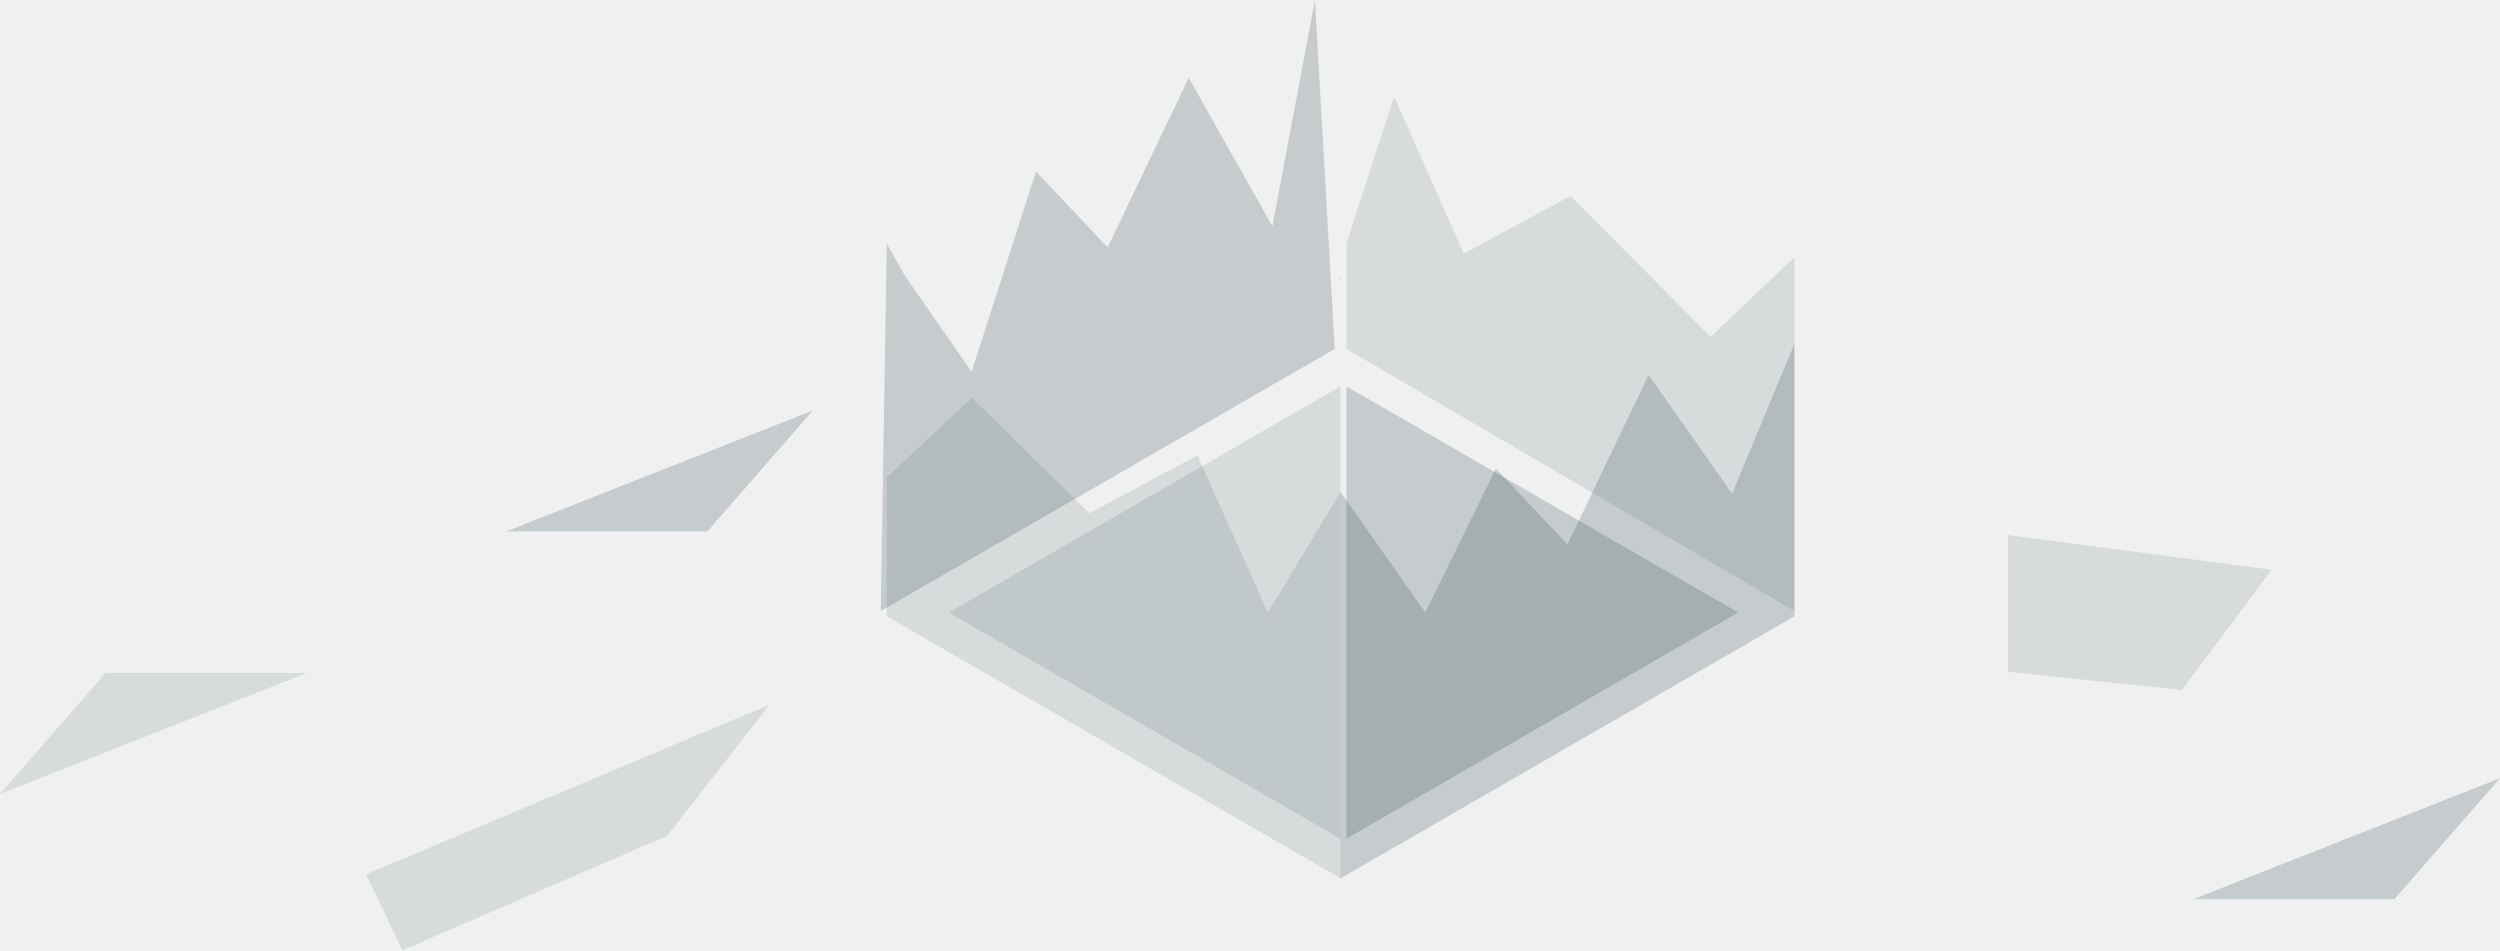
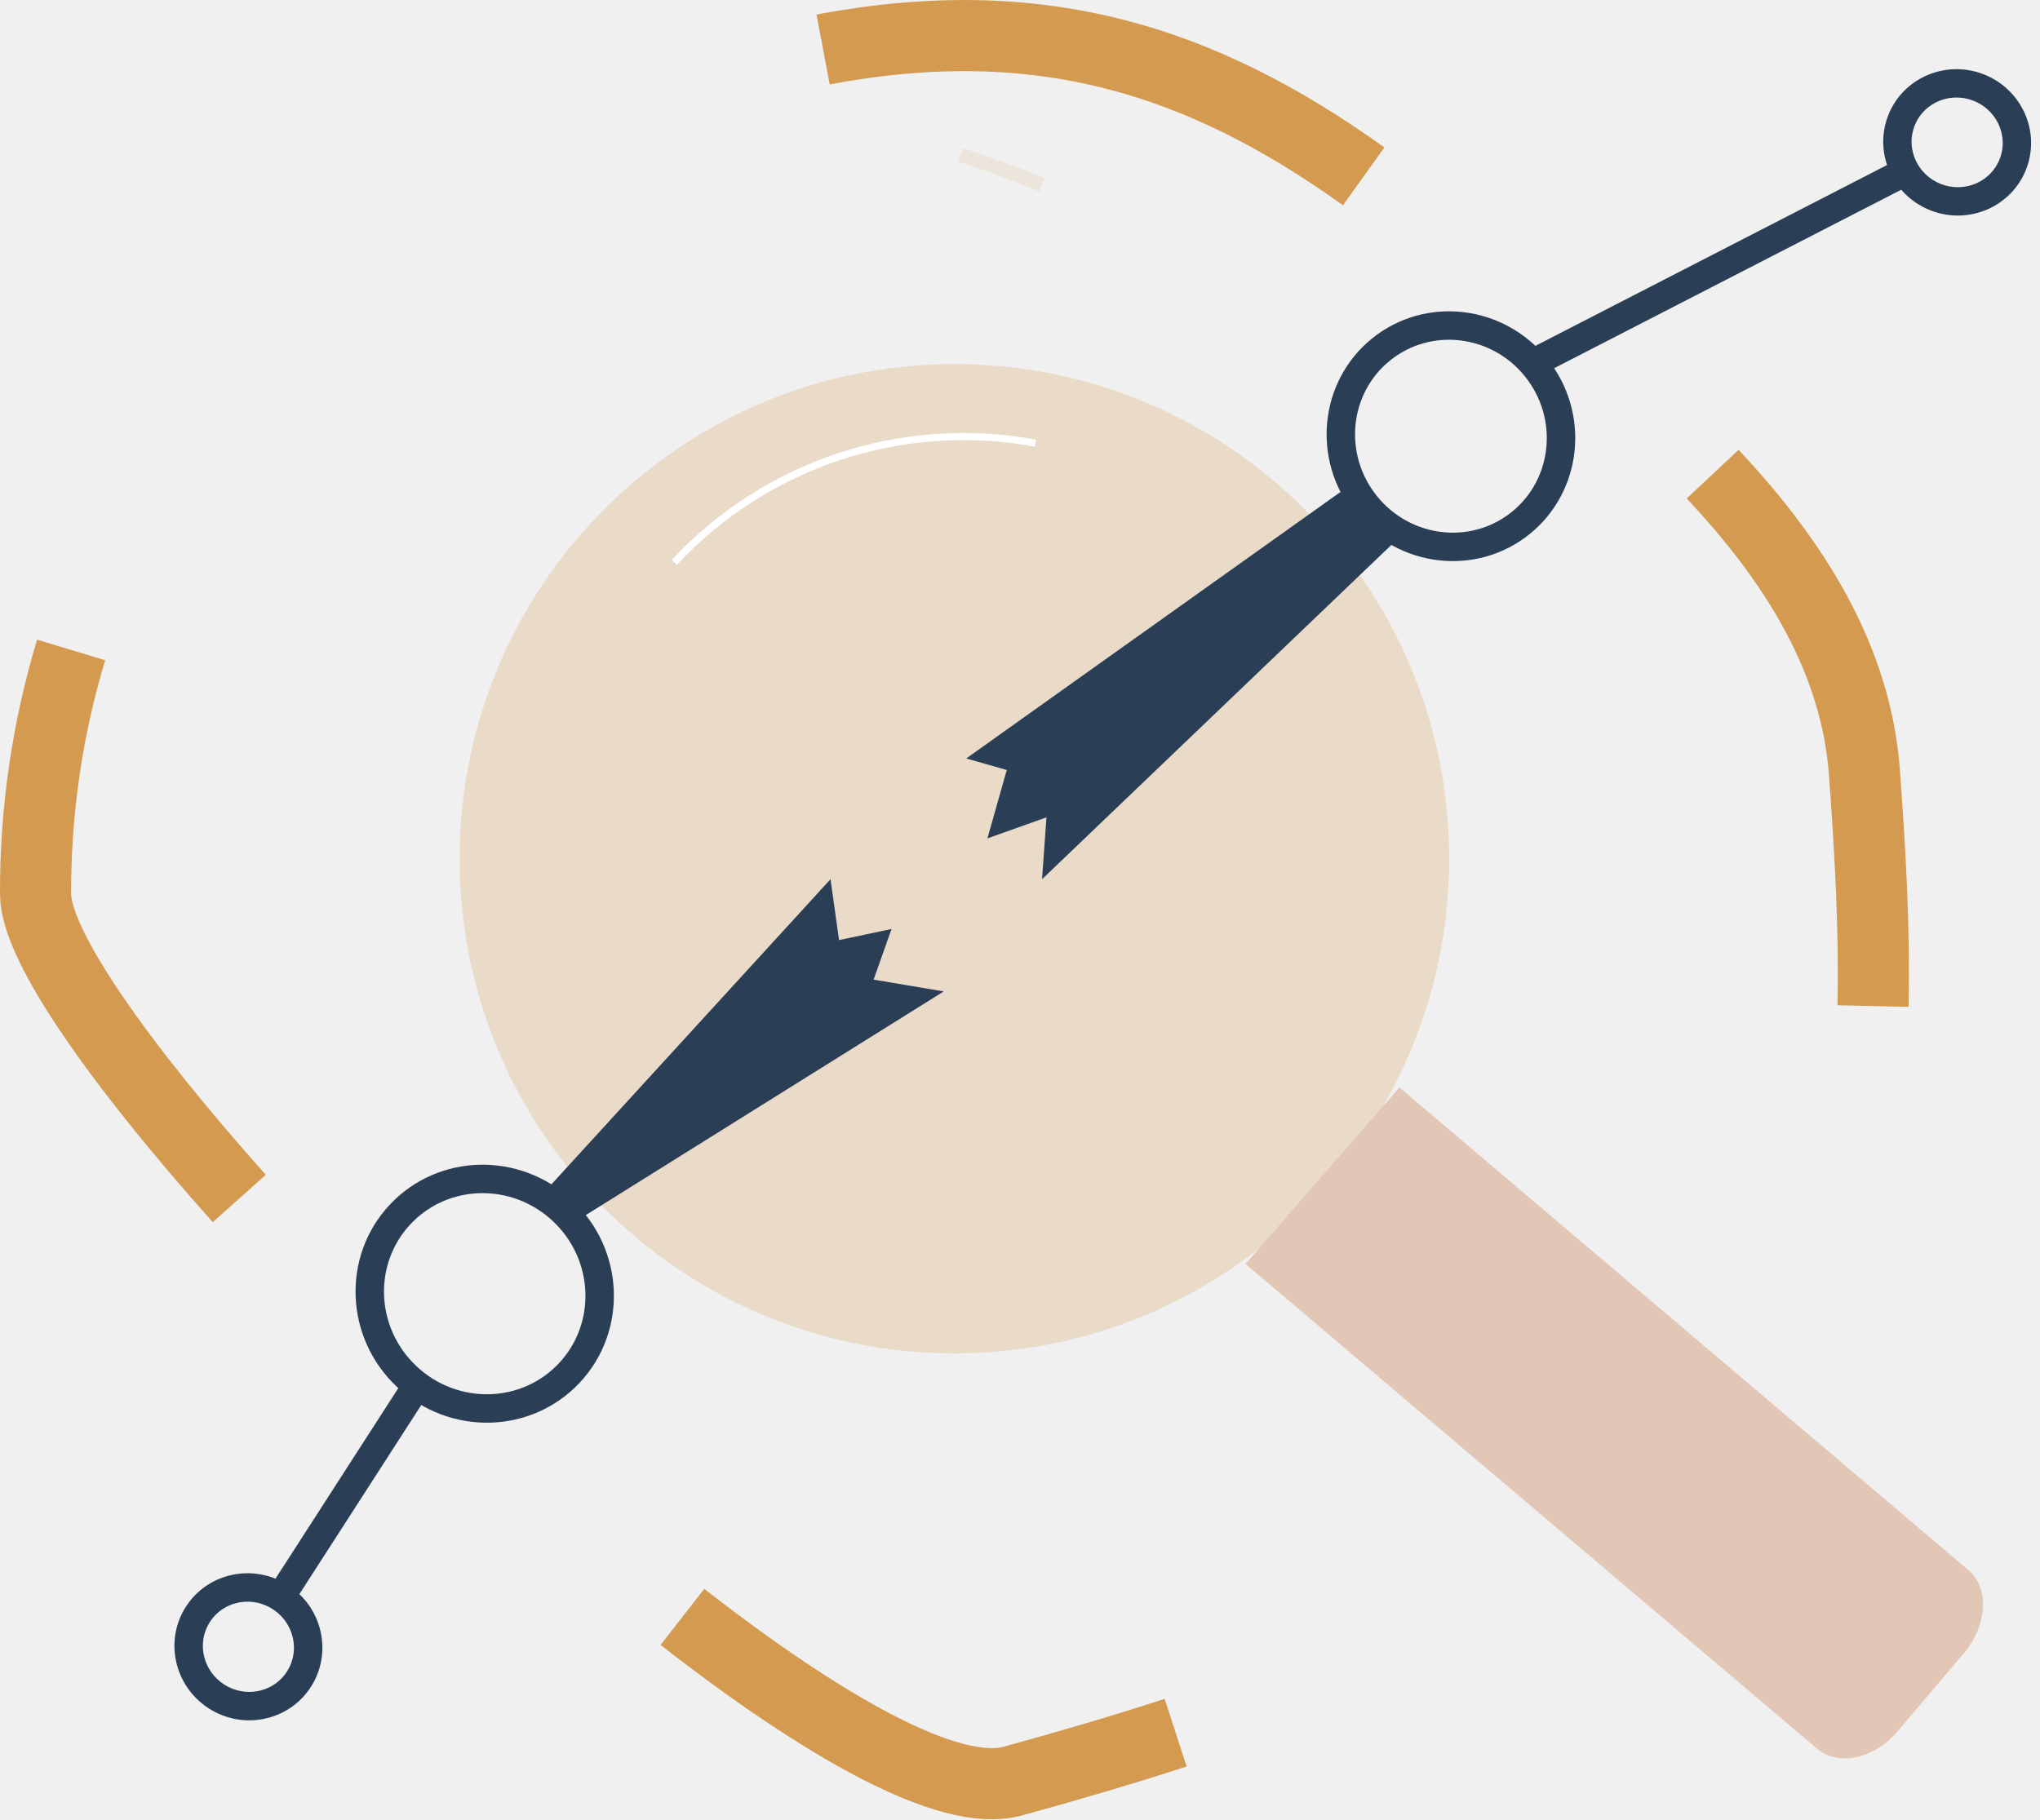
- <svg xmlns="http://www.w3.org/2000/svg" width="100%" height="100%" viewBox="0 0 328.395 124.82">
-   <g id="Group_1445" data-name="Group 1445" transform="translate(-220.425 -1197.622)">
-     <g id="Group_1444" data-name="Group 1444">
-       <g id="Group_1437" data-name="Group 1437" opacity="0.2">
-         <g id="Group_1434" data-name="Group 1434">
-           <g id="Group_1433" data-name="Group 1433">
-             <path id="Path_6800" data-name="Path 6800" d="M345.075,1251.534h0Z" fill="#1c3b40" />
-           </g>
-         </g>
-         <g id="Group_1436" data-name="Group 1436">
-           <g id="Group_1435" data-name="Group 1435">
-             <path id="Path_6801" data-name="Path 6801" d="M397.29,1248.375h0v59.414l51.454-29.707Z" fill="#1c3b40" />
-           </g>
-         </g>
+ <svg xmlns="http://www.w3.org/2000/svg" viewBox="0 0 143.4 127.92">
+   <defs>
+     <style>.cls-1,.cls-2,.cls-4,.cls-6{fill:none;stroke-miterlimit:10;}.cls-1,.cls-2{stroke:#d39a50;}.cls-1{stroke-width:5px;}.cls-2{opacity:0.13;}.cls-3{fill:#d39a50;opacity:0.25;}.cls-4{stroke:#fff;stroke-width:0.5px;}.cls-5{fill:#e3c7b6;}.cls-6{stroke:#2a3f55;stroke-width:2px;}.cls-7{fill:#2a3f55;}</style>
+   </defs>
+   <g id="Layer_2" data-name="Layer 2">
+     <g id="Layer_1-2" data-name="Layer 1">
+       <g id="suurennuslasi">
+         <path class="cls-1" d="M82.64,121.83c-3.57,1.16-7.38,2.29-11.47,3.41-4.44,1.21-13.29-3.83-23.2-11.55" />
+         <path class="cls-1" d="M120.39,33.34c5.76,6.14,10.09,13,10.67,21,.43,5.84.72,11.29.6,16.4" />
+         <path class="cls-1" d="M57.86,3.48c15.3-2.89,26.65.79,38,8.92" />
+         <path class="cls-1" d="M16.82,84.27C8.4,74.83,2.5,66.49,2.5,62.86A58.66,58.66,0,0,1,5,45.7" />
+         <path class="cls-2" d="M67.51,10.9q2.82.9,5.74,2.09" />
+         <circle class="cls-3" cx="67.09" cy="60.38" r="34.78" />
+         <path class="cls-4" d="M47.39,39.55a27.79,27.79,0,0,1,25.4-8.39" />
+         <path class="cls-5" d="M98.37,76.46l40,33.94c1.49,1.26,1.34,3.87-.32,5.84l-4.62,5.45c-1.66,2-4.22,2.53-5.7,1.27L87.55,88.87" />
+         <ellipse class="cls-6" cx="17.47" cy="115.79" rx="4.15" ry="4.22" transform="translate(-89.34 67.77) rotate(-57.21)" />
+         <ellipse class="cls-6" cx="34.07" cy="90.97" rx="8" ry="8.15" transform="translate(-55.59 53.59) rotate(-46.84)" />
+         <line class="cls-6" x1="19.77" y1="112.22" x2="29.12" y2="97.71" />
+         <ellipse class="cls-6" cx="138.19" cy="9.88" rx="4.15" ry="4.22" transform="matrix(0.36, -0.93, 0.93, 0.36, 78.64, 134.97)" />
+         <ellipse class="cls-6" cx="101.99" cy="30.67" rx="7.69" ry="7.83" transform="translate(1.52 66) rotate(-36.11)" />
+         <line class="cls-6" x1="134.18" y1="11.94" x2="107.72" y2="25.55" />
+         <polyline class="cls-7" points="73.25 61.82 98.22 37.92 94.82 34.17 67.92 53.33 70.77 54.14 69.41 58.95 73.56 57.47" />
+         <polygon class="cls-7" points="66.34 69.71 61.41 68.88 62.67 65.32 58.98 66.1 58.38 61.82 38.51 83.55 40.55 85.83 66.34 69.71" />
      </g>
-       <g id="Group_1443" data-name="Group 1443">
-         <g id="Group_1440" data-name="Group 1440">
-           <g id="Group_1438" data-name="Group 1438">
-             <path id="Path_6802" data-name="Path 6802" d="M447.193,1251.533h0Z" fill="#f6ebe8" />
-           </g>
-           <g id="Group_1439" data-name="Group 1439">
-             <path id="Path_6803" data-name="Path 6803" d="M447.193,1251.533h0Z" fill="none" stroke="#f6ebe8" stroke-miterlimit="10" stroke-width="0.832" />
-           </g>
-         </g>
-         <g id="Group_1442" data-name="Group 1442" opacity="0.12">
-           <g id="Group_1441" data-name="Group 1441">
-             <path id="Path_6804" data-name="Path 6804" d="M396.5,1248.375l-51.454,29.707,51.454,29.707v-59.414Z" fill="#1c3b40" />
-           </g>
-         </g>
-       </g>
-       <path id="Path_6805" data-name="Path 6805" d="M396.514,1261.247v51.758l59.632-34.429V1242.76l-8.192,19.713-10.973-15.609-10.651,22.274-9.415-9.965-9.261,18.909-11.148-15.849" fill="#1c3b40" opacity="0.2" />
-       <path id="Path_6806" data-name="Path 6806" d="M336.911,1229.632l-.792,48.251,59.632-34.429-2.593-45.832-5.6,29.728-10.98-19.506-10.651,22.274-9.414-9.965-8.462,26.313-8.728-12.582" fill="#1c3b40" opacity="0.2" />
-       <line id="Line_59" data-name="Line 59" y2="0.814" transform="translate(395.752 1233.885)" fill="#1c3b40" opacity="0.2" />
-       <path id="Path_6807" data-name="Path 6807" d="M396.72,1234.7l-.191-.316v-.5" fill="#1c3b40" opacity="0.2" />
-       <path id="Path_6808" data-name="Path 6808" d="M386.971,1278.082l-9.261-20.626-14.2,7.578-15.435-15.156-11.164,10.467v18.232l59.632,34.429v-50.833Z" fill="#1c3b40" opacity="0.12" />
-       <path id="Path_6809" data-name="Path 6809" d="M397.29,1229.568v13.886l58.852,34.429V1231.4l-11.018,10.467-18.409-18.5-14.015,7.578-9.14-20.626-6.272,19.257" fill="#1c3b40" opacity="0.12" />
    </g>
-     <path id="Path_6810" data-name="Path 6810" d="M484.2,1272.473v13.392l22.821,2.391,11.8-15.784-34.624-4.566Z" fill="#1c3b40" opacity="0.12" />
-     <path id="Path_6811" data-name="Path 6811" d="M269.727,1315.007l3.564,7.436,34.765-15.03,13.452-17.224-53,22.284Z" fill="#1c3b40" opacity="0.12" />
-     <path id="Path_6812" data-name="Path 6812" d="M234.3,1286.019h26.422l-40.294,15.891Z" fill="#1c3b40" opacity="0.12" />
-     <path id="Path_6813" data-name="Path 6813" d="M534.948,1315.735H508.526l40.293-15.891Z" fill="#1c3b40" opacity="0.2" />
-     <path id="Path_6814" data-name="Path 6814" d="M313.345,1267.425H286.923l40.293-15.891Z" fill="#1c3b40" opacity="0.2" />
  </g>
</svg>
